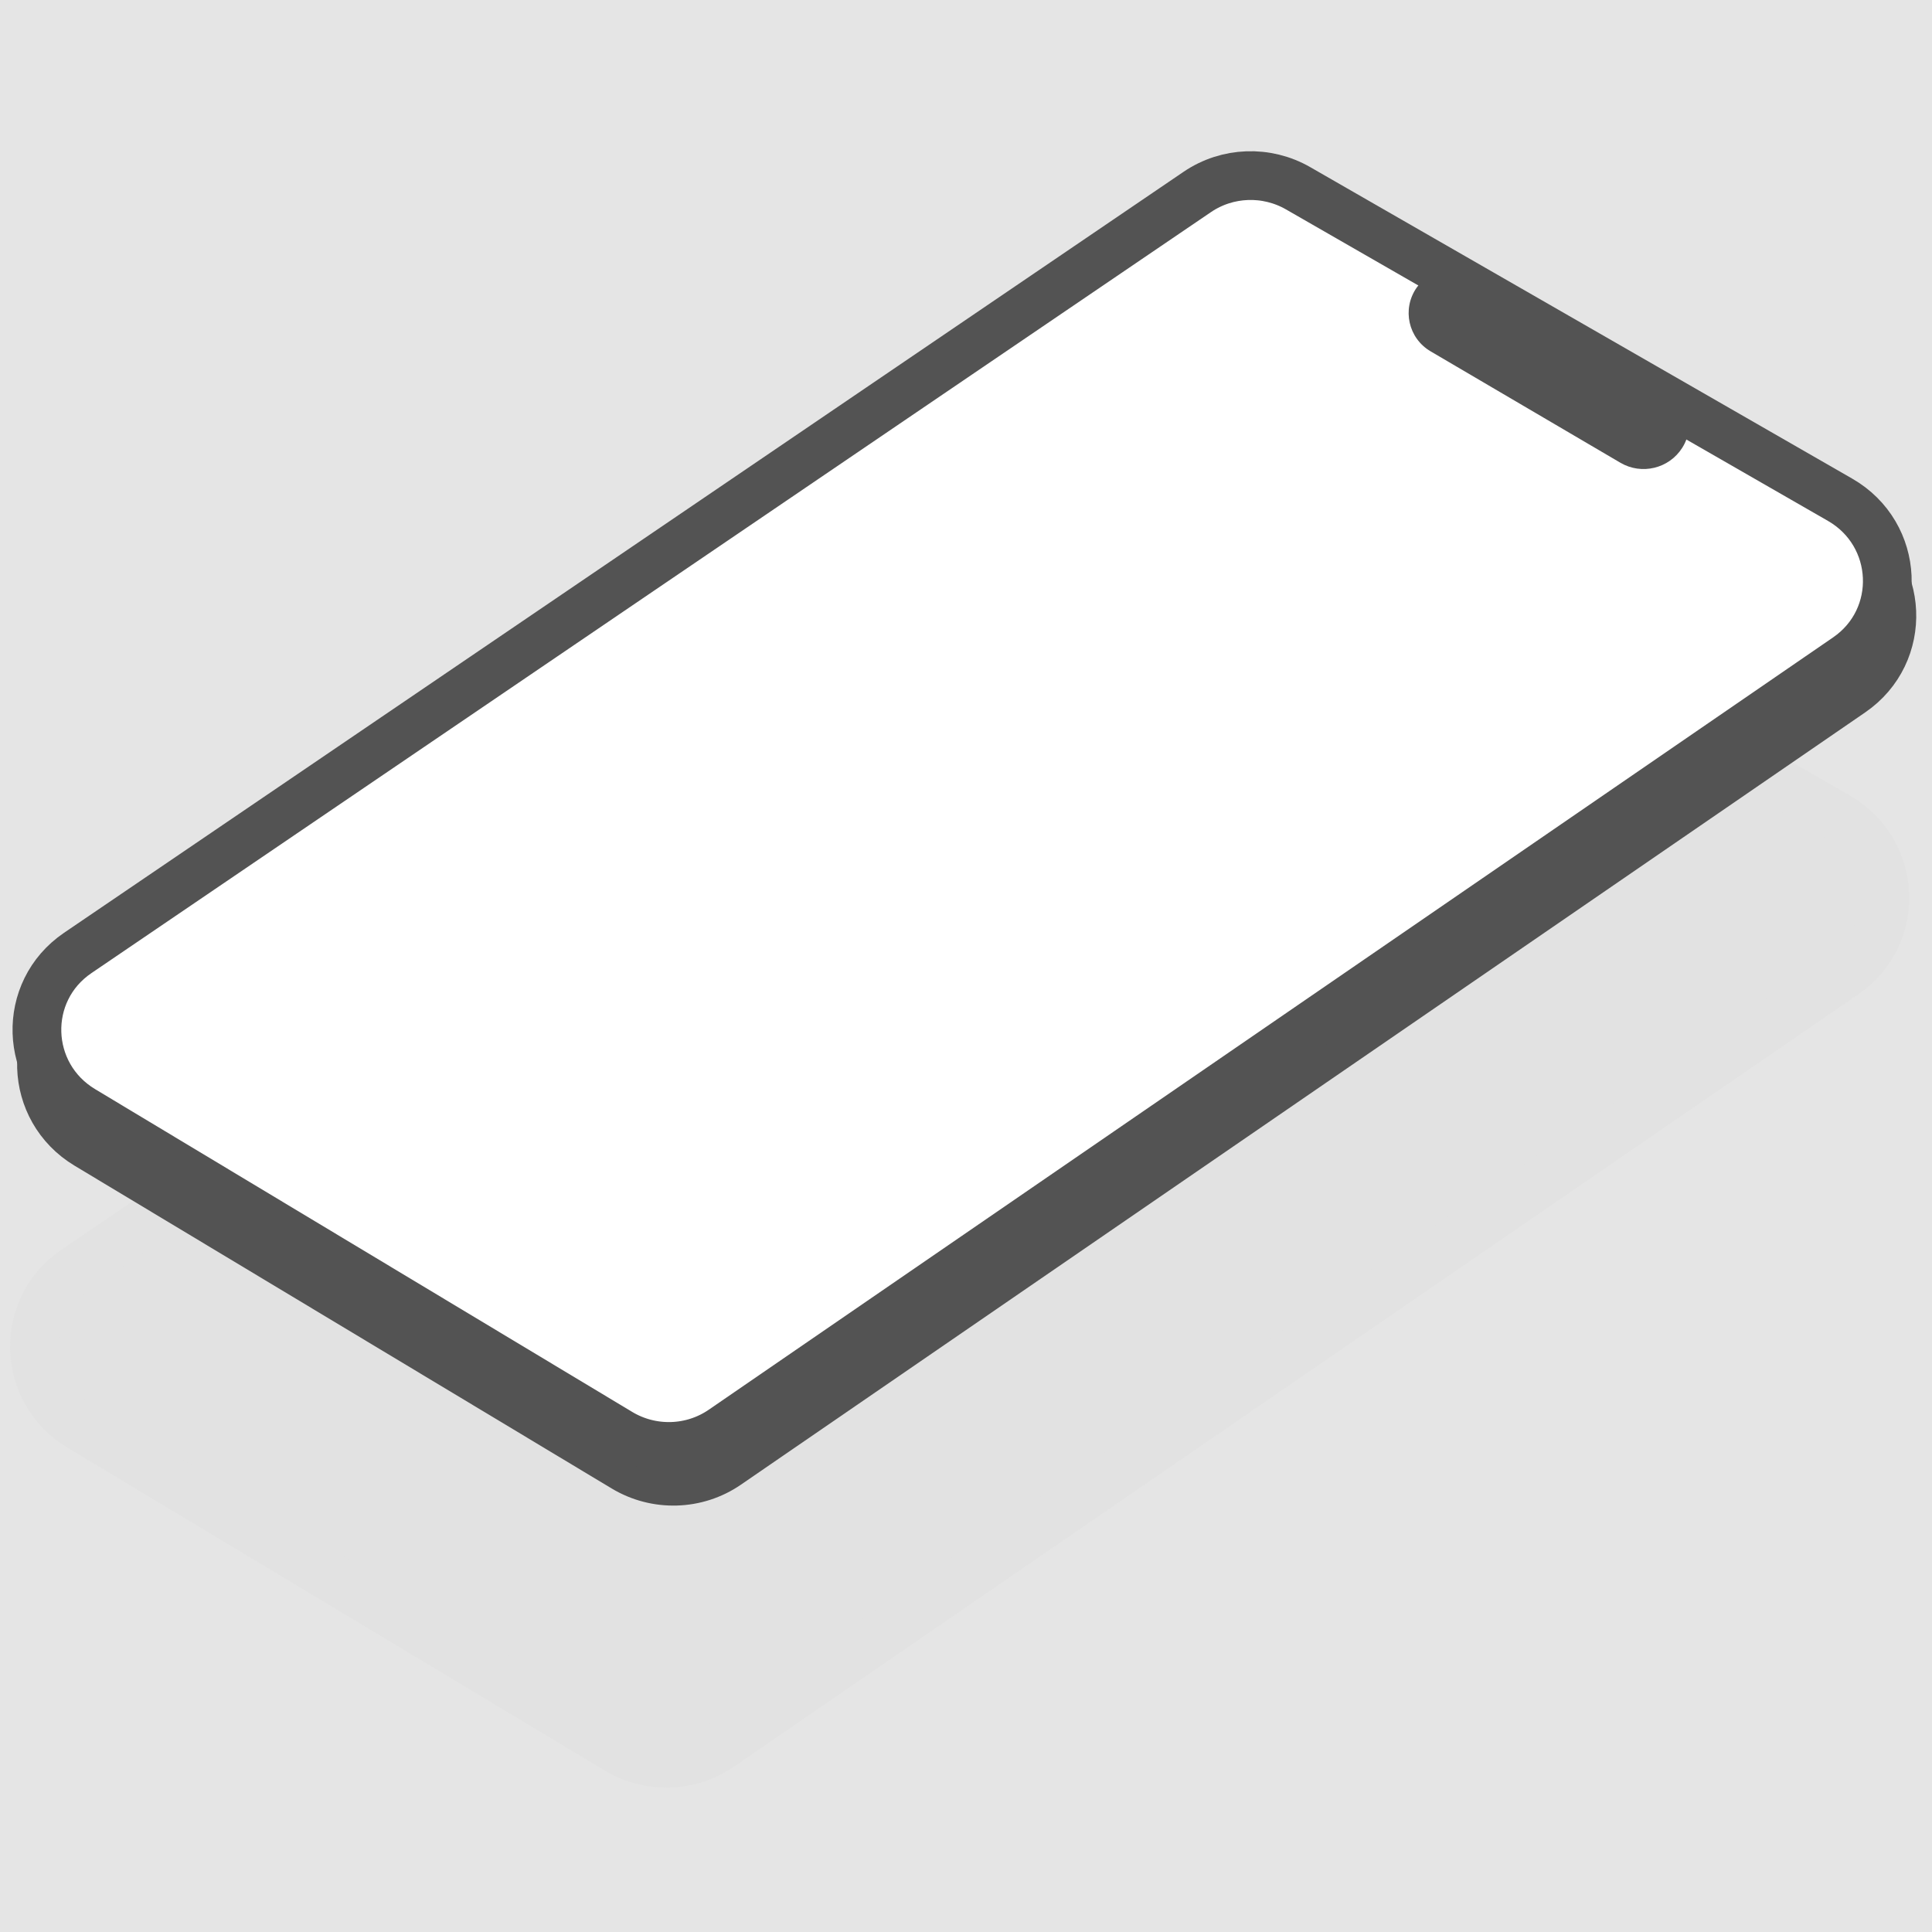
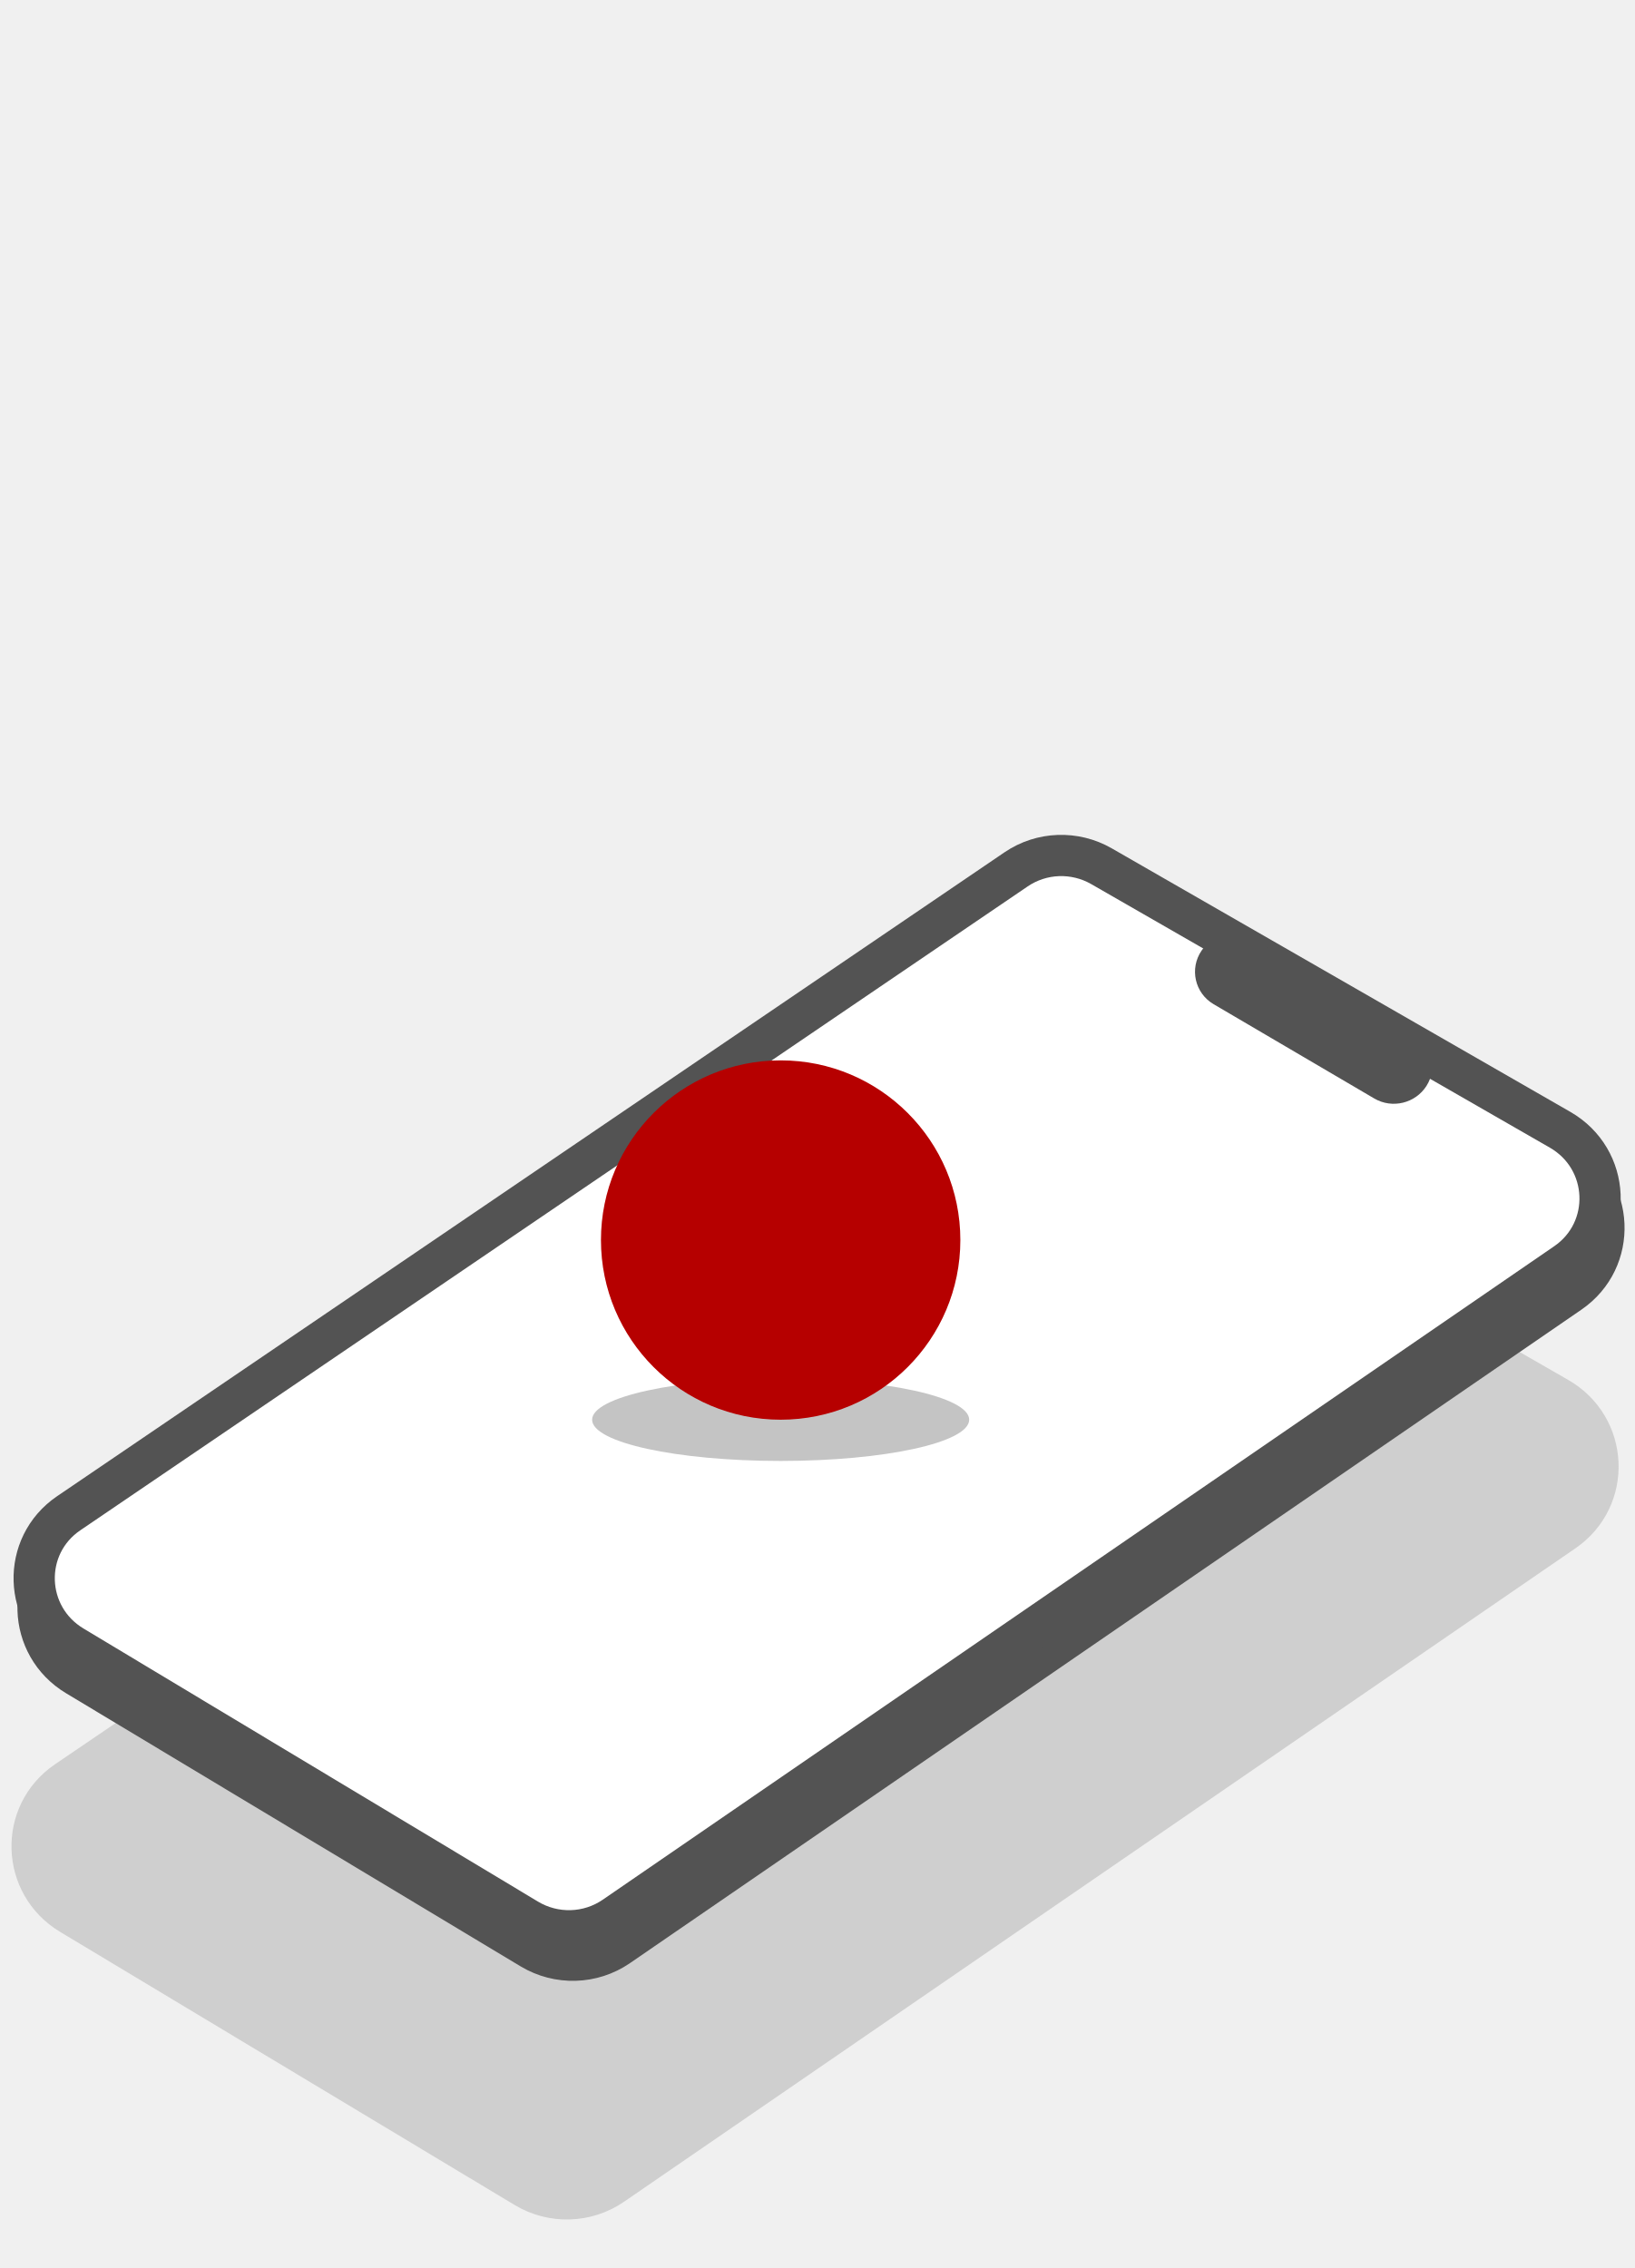
- <svg xmlns="http://www.w3.org/2000/svg" width="555" height="555" viewBox="0 0 555 555" fill="none">
-   <rect width="555" height="555" fill="#E5E5E5" />
-   <g id="phone">
+ <svg xmlns="http://www.w3.org/2000/svg" width="555" height="770" viewBox="0 0 555 770" fill="none">
+   <g id="Frame 1">
    <g id="shadow">
-       <path id="Rectangle 15" d="M527.875 234.567C545.092 244.462 546.145 268.685 529.844 279.883L206.847 501.754C198.059 507.791 186.486 508.128 177.31 502.614L23.015 409.888C6.144 399.75 5.4 375.789 21.614 364.768L343.231 146.151C351.851 140.292 363.126 139.881 372.199 145.096L527.875 234.567Z" fill="#E2E2E2" stroke="#E2E2E2" stroke-width="14" />
+       <path id="shadow_2" d="M373.199 385.096L528.875 474.567C546.092 484.462 547.145 508.685 530.844 519.883L207.847 741.754C199.059 747.791 187.486 748.128 178.31 742.614L24.015 649.888C7.144 639.75 6.4 615.789 22.614 604.768L344.231 386.151C352.851 380.292 364.126 379.881 373.199 385.096Z" fill="#CFCFCF" stroke="#CFCFCF" stroke-width="14" />
    </g>
-     <g id="screen">
-       <path id="Rectangle 23" d="M529.896 153.548C547.113 163.443 548.166 187.666 531.865 198.864L208.868 420.735C200.08 426.772 188.507 427.109 179.331 421.595L25.035 328.87C8.165 318.731 7.421 294.77 23.635 283.749L345.252 65.132C353.872 59.273 365.147 58.862 374.22 64.077L529.896 153.548Z" fill="white" stroke="#535353" stroke-width="14" />
-       <path id="Rectangle 8" d="M528.583 143.557C545.801 153.452 546.853 177.675 530.552 188.873L207.555 410.744C198.767 416.781 187.194 417.118 178.019 411.604L23.723 318.879C6.853 308.74 6.109 284.779 22.322 273.758L343.939 55.141C352.559 49.282 363.834 48.871 372.908 54.086L528.583 143.557Z" fill="white" stroke="#535353" stroke-width="14" />
-       <path id="Rectangle 9" d="M483.233 128.667C487.162 122.491 485.177 114.341 478.845 110.652L424.22 78.824C418.341 75.398 410.768 77.092 406.915 82.694C402.703 88.818 404.563 97.17 410.976 100.934L465.497 132.937C471.581 136.509 479.451 134.614 483.233 128.667Z" fill="#535353" />
+     <g id="phone">
+       <path id="Rectangle 23" d="M375.22 304.077L530.896 393.548C548.113 403.443 549.166 427.666 532.865 438.864L209.868 660.735C201.08 666.772 189.507 667.109 180.331 661.595L26.035 568.87C9.165 558.731 8.421 534.77 24.635 523.749L346.252 305.132C354.872 299.273 366.147 298.862 375.22 304.077Z" fill="white" stroke="#535353" stroke-width="14" />
+       <path id="Rectangle 8" d="M373.908 294.086L529.583 383.557C546.801 393.452 547.853 417.675 531.552 428.873L208.555 650.744C199.767 656.781 188.194 657.118 179.019 651.604L24.723 558.879C7.853 548.74 7.109 524.779 23.322 513.758L344.939 295.141C353.559 289.282 364.834 288.871 373.908 294.086Z" fill="white" stroke="#535353" stroke-width="14" />
+       <path id="Rectangle 9" d="M484.233 368.667C488.161 362.491 486.176 354.341 479.845 350.652L425.22 318.824C419.341 315.398 411.768 317.092 407.915 322.694V322.694C403.703 328.818 405.563 337.17 411.976 340.934L466.497 372.937C472.581 376.509 480.45 374.614 484.233 368.667V368.667Z" fill="#535353" />
+     </g>
+     <g id="shadowBall">
+       <ellipse id="Ellipse 3" cx="265" cy="482" rx="64" ry="14" fill="#C4C4C4" />
+     </g>
+     <g id="ball">
+       <circle id="Ellipse 2" cx="265" cy="421" r="61" fill="#B60000" />
    </g>
  </g>
</svg>
